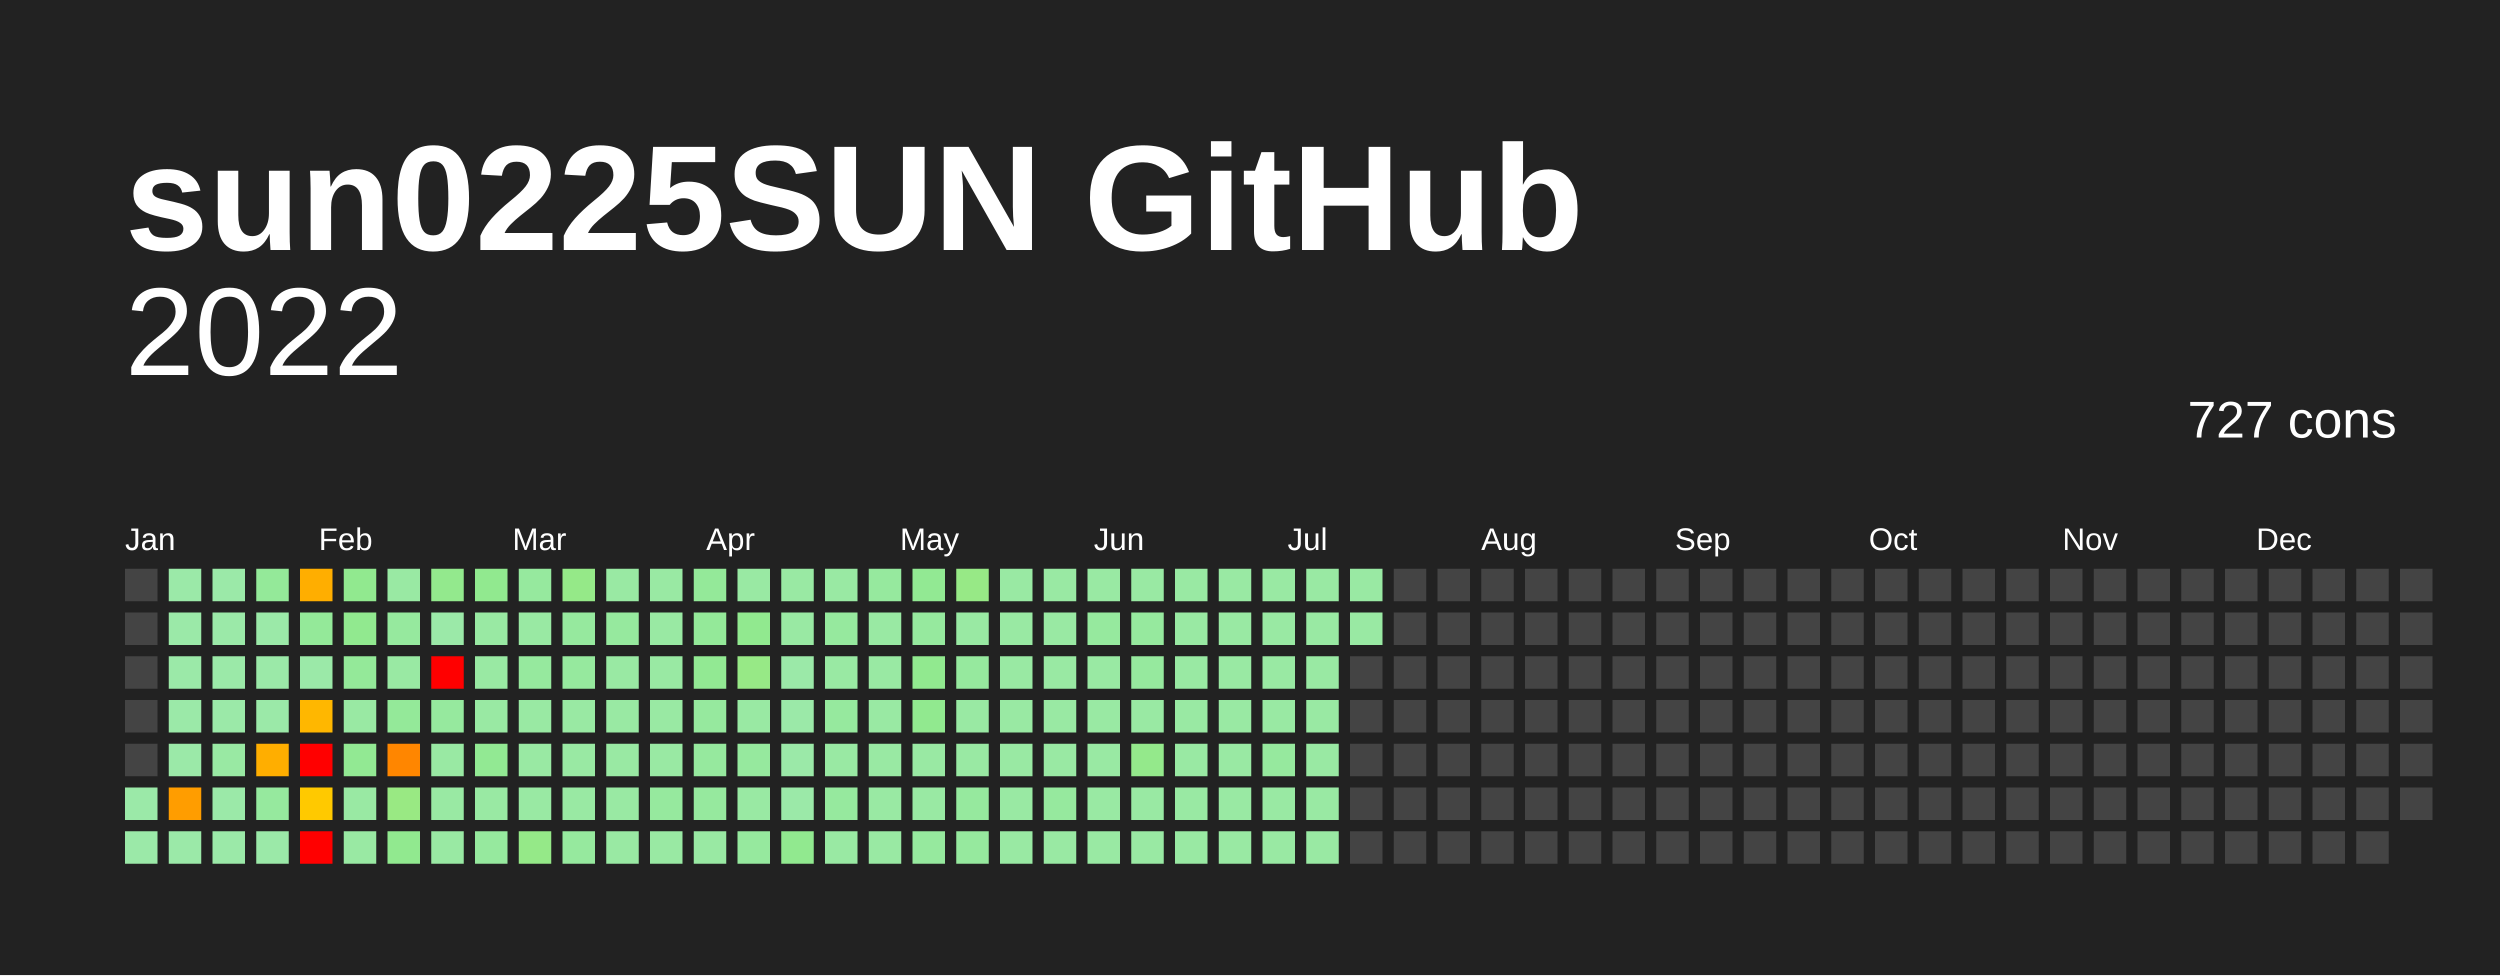
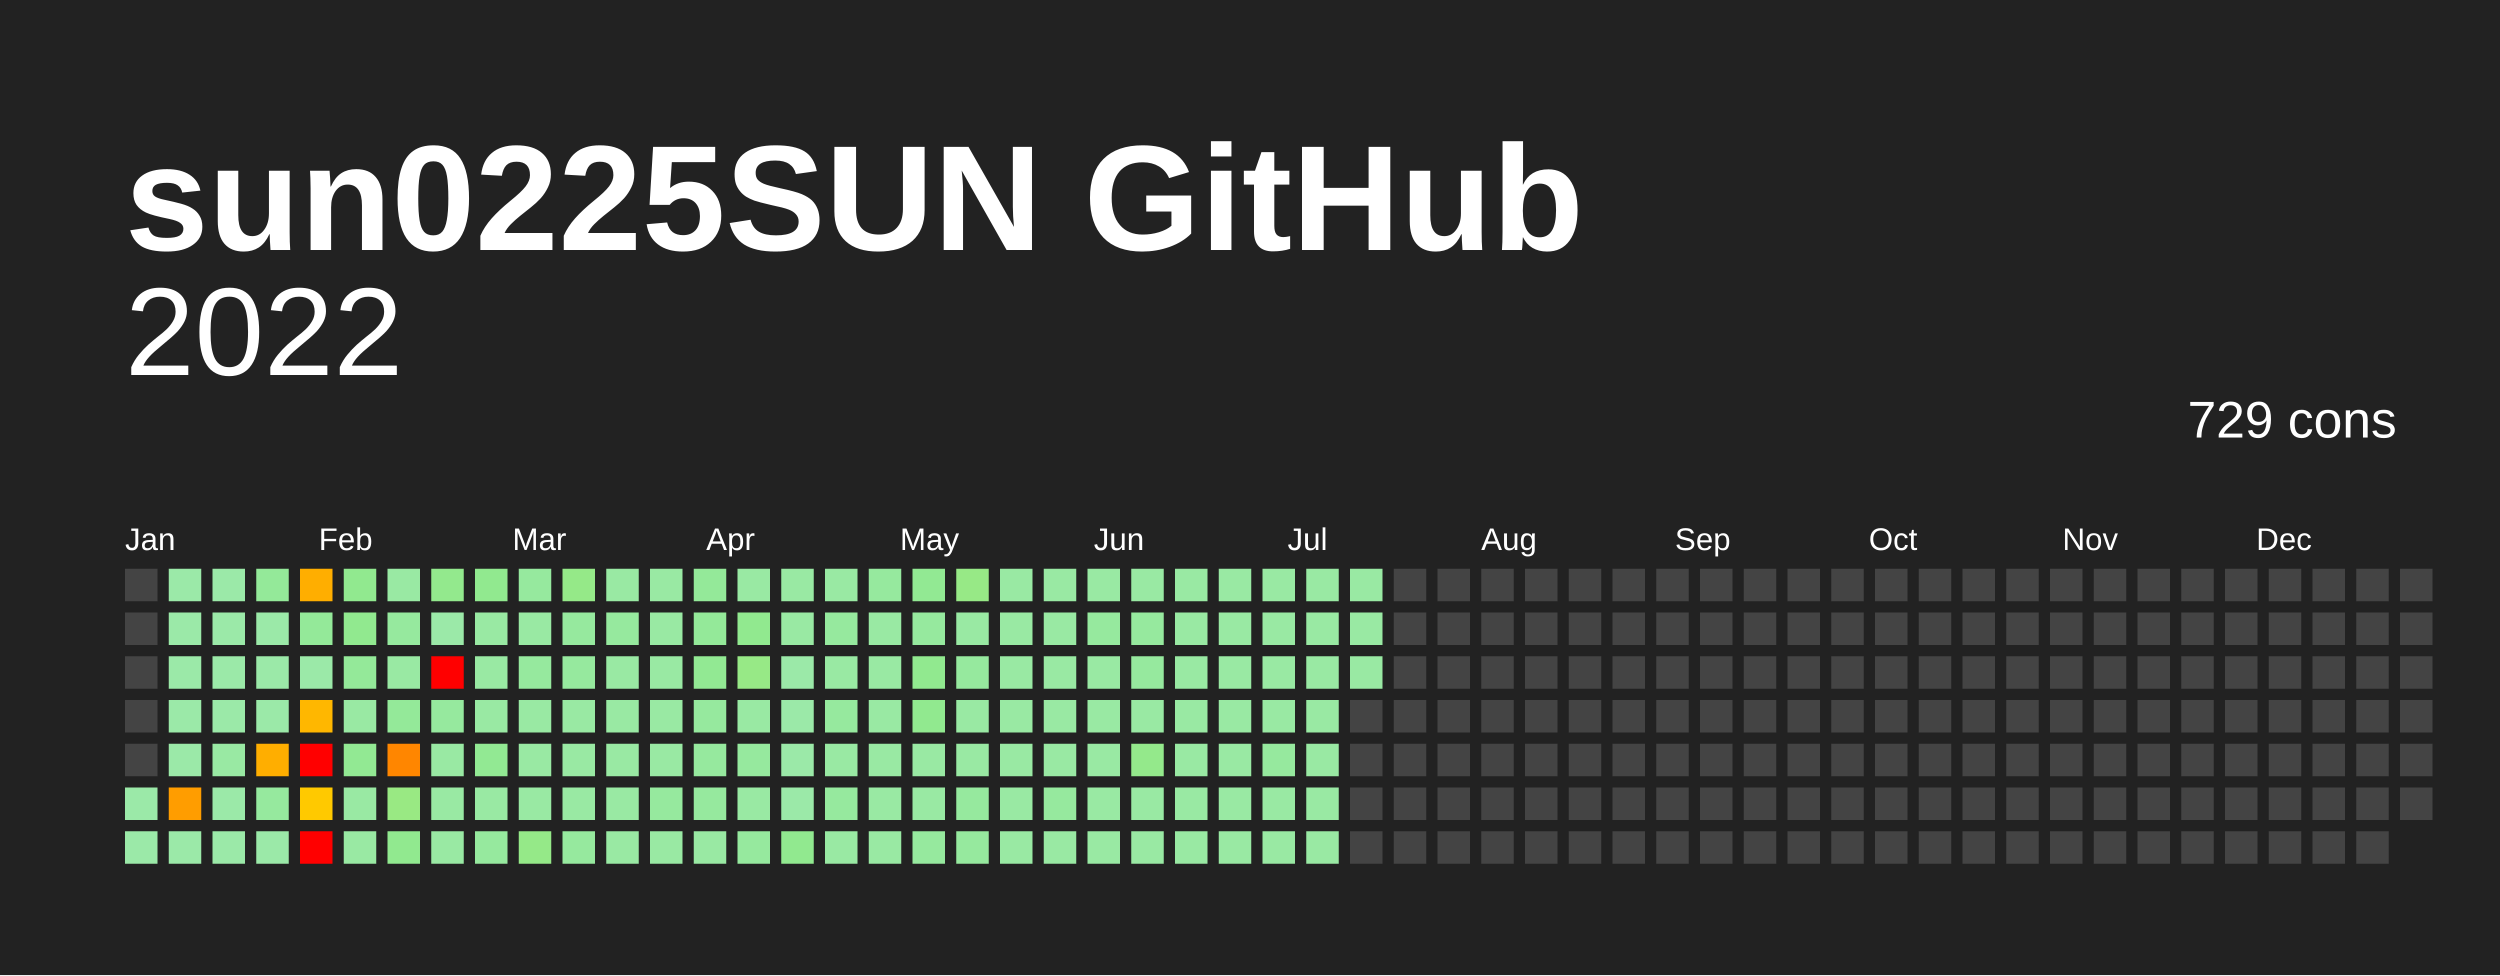
<svg xmlns="http://www.w3.org/2000/svg" baseProfile="full" height="78mm" version="1.1" viewBox="0,0,200,78" width="200mm">
  <defs />
  <rect fill="#222222" height="78" width="200" x="0" y="0" />
  <text fill="#FFFFFF" style="font-size:12px; font-family:Arial; font-weight:bold;" x="10" y="20">sun0225SUN GitHub</text>
  <text alignment-baseline="hanging" fill="#FFFFFF" style="font-size:10.0px; font-family:Arial;" x="10" y="30">2022</text>
-   <text alignment-baseline="hanging" fill="#FFFFFF" style="font-size:4.125px; font-family:Arial;" x="175" y="35">727 cons</text>
+   <text alignment-baseline="hanging" fill="#FFFFFF" style="font-size:4.125px; font-family:Arial;" x="175" y="35">729 cons</text>
  <text fill="#FFFFFF" style="font-size:2.5px; font-family:Arial" x="10.0" y="44">Jan</text>
  <text fill="#FFFFFF" style="font-size:2.5px; font-family:Arial" x="25.5" y="44">Feb</text>
  <text fill="#FFFFFF" style="font-size:2.5px; font-family:Arial" x="41.0" y="44">Mar</text>
  <text fill="#FFFFFF" style="font-size:2.5px; font-family:Arial" x="56.5" y="44">Apr</text>
  <text fill="#FFFFFF" style="font-size:2.5px; font-family:Arial" x="72.0" y="44">May</text>
  <text fill="#FFFFFF" style="font-size:2.5px; font-family:Arial" x="87.5" y="44">Jun</text>
  <text fill="#FFFFFF" style="font-size:2.5px; font-family:Arial" x="103.0" y="44">Jul</text>
  <text fill="#FFFFFF" style="font-size:2.5px; font-family:Arial" x="118.5" y="44">Aug</text>
  <text fill="#FFFFFF" style="font-size:2.5px; font-family:Arial" x="134.0" y="44">Sep</text>
  <text fill="#FFFFFF" style="font-size:2.5px; font-family:Arial" x="149.5" y="44">Oct</text>
  <text fill="#FFFFFF" style="font-size:2.5px; font-family:Arial" x="165.0" y="44">Nov</text>
  <text fill="#FFFFFF" style="font-size:2.5px; font-family:Arial" x="180.5" y="44">Dec</text>
  <rect fill="#444444" height="2.6" width="2.6" x="10.0" y="45.5" />
  <rect fill="#444444" height="2.6" width="2.6" x="10.0" y="49.0" />
  <rect fill="#444444" height="2.6" width="2.6" x="10.0" y="52.5" />
  <rect fill="#444444" height="2.6" width="2.6" x="10.0" y="56.0" />
  <rect fill="#444444" height="2.6" width="2.6" x="10.0" y="59.5" />
  <rect fill="#9be9a8" height="2.6" width="2.6" x="10.0" y="63.0" />
  <rect fill="#9be9a8" height="2.6" width="2.6" x="10.0" y="66.5" />
  <rect fill="#9be9a8" height="2.6" width="2.6" x="13.5" y="45.5" />
  <rect fill="#9be9a8" height="2.6" width="2.6" x="13.5" y="49.0" />
  <rect fill="#9be9a8" height="2.6" width="2.6" x="13.5" y="52.5" />
  <rect fill="#9be9a8" height="2.6" width="2.6" x="13.5" y="56.0" />
  <rect fill="#9be9a8" height="2.6" width="2.6" x="13.5" y="59.5" />
  <rect fill="#ff9d00" height="2.6" width="2.6" x="13.5" y="63.0" />
  <rect fill="#9be9a8" height="2.6" width="2.6" x="13.5" y="66.5" />
  <rect fill="#9be9a8" height="2.6" width="2.6" x="17.0" y="45.5" />
  <rect fill="#9be9a8" height="2.6" width="2.6" x="17.0" y="49.0" />
  <rect fill="#9be9a8" height="2.6" width="2.6" x="17.0" y="52.5" />
  <rect fill="#9be9a8" height="2.6" width="2.6" x="17.0" y="56.0" />
  <rect fill="#99e9a3" height="2.6" width="2.6" x="17.0" y="59.5" />
  <rect fill="#9be9a8" height="2.6" width="2.6" x="17.0" y="63.0" />
  <rect fill="#9be9a8" height="2.6" width="2.6" x="17.0" y="66.5" />
  <rect fill="#94e999" height="2.6" width="2.6" x="20.5" y="45.5" />
  <rect fill="#9be9a8" height="2.6" width="2.6" x="20.5" y="49.0" />
  <rect fill="#9be9a8" height="2.6" width="2.6" x="20.5" y="52.5" />
  <rect fill="#9be9a8" height="2.6" width="2.6" x="20.5" y="56.0" />
  <rect fill="#ffae00" height="2.6" width="2.6" x="20.5" y="59.5" />
  <rect fill="#96e99e" height="2.6" width="2.6" x="20.5" y="63.0" />
  <rect fill="#9be9a8" height="2.6" width="2.6" x="20.5" y="66.5" />
  <rect fill="#ffae00" height="2.6" width="2.6" x="24.0" y="45.5" />
  <rect fill="#94e999" height="2.6" width="2.6" x="24.0" y="49.0" />
  <rect fill="#9be9a8" height="2.6" width="2.6" x="24.0" y="52.5" />
  <rect fill="#ffb700" height="2.6" width="2.6" x="24.0" y="56.0" />
  <rect fill="red" height="2.6" width="2.6" x="24.0" y="59.5" />
  <rect fill="#ffc900" height="2.6" width="2.6" x="24.0" y="63.0" />
  <rect fill="red" height="2.6" width="2.6" x="24.0" y="66.5" />
  <rect fill="#91e98f" height="2.6" width="2.6" x="27.5" y="45.5" />
  <rect fill="#91e98f" height="2.6" width="2.6" x="27.5" y="49.0" />
  <rect fill="#94e999" height="2.6" width="2.6" x="27.5" y="52.5" />
  <rect fill="#99e9a3" height="2.6" width="2.6" x="27.5" y="56.0" />
  <rect fill="#92e993" height="2.6" width="2.6" x="27.5" y="59.5" />
  <rect fill="#99e9a3" height="2.6" width="2.6" x="27.5" y="63.0" />
  <rect fill="#99e9a3" height="2.6" width="2.6" x="27.5" y="66.5" />
  <rect fill="#99e9a3" height="2.6" width="2.6" x="31.0" y="45.5" />
  <rect fill="#96e99e" height="2.6" width="2.6" x="31.0" y="49.0" />
  <rect fill="#99e9a3" height="2.6" width="2.6" x="31.0" y="52.5" />
  <rect fill="#94e999" height="2.6" width="2.6" x="31.0" y="56.0" />
  <rect fill="#ff8600" height="2.6" width="2.6" x="31.0" y="59.5" />
  <rect fill="#99e983" height="2.6" width="2.6" x="31.0" y="63.0" />
  <rect fill="#91e98f" height="2.6" width="2.6" x="31.0" y="66.5" />
  <rect fill="#93e98d" height="2.6" width="2.6" x="34.5" y="45.5" />
  <rect fill="#9be9a8" height="2.6" width="2.6" x="34.5" y="49.0" />
  <rect fill="red" height="2.6" width="2.6" x="34.5" y="52.5" />
  <rect fill="#96e99e" height="2.6" width="2.6" x="34.5" y="56.0" />
  <rect fill="#99e9a3" height="2.6" width="2.6" x="34.5" y="59.5" />
  <rect fill="#99e9a3" height="2.6" width="2.6" x="34.5" y="63.0" />
  <rect fill="#99e9a3" height="2.6" width="2.6" x="34.5" y="66.5" />
  <rect fill="#91e98f" height="2.6" width="2.6" x="38.0" y="45.5" />
  <rect fill="#99e9a3" height="2.6" width="2.6" x="38.0" y="49.0" />
  <rect fill="#99e9a3" height="2.6" width="2.6" x="38.0" y="52.5" />
  <rect fill="#99e9a3" height="2.6" width="2.6" x="38.0" y="56.0" />
  <rect fill="#92e993" height="2.6" width="2.6" x="38.0" y="59.5" />
  <rect fill="#99e9a3" height="2.6" width="2.6" x="38.0" y="63.0" />
  <rect fill="#96e99e" height="2.6" width="2.6" x="38.0" y="66.5" />
  <rect fill="#96e99e" height="2.6" width="2.6" x="41.5" y="45.5" />
  <rect fill="#99e9a3" height="2.6" width="2.6" x="41.5" y="49.0" />
  <rect fill="#96e99e" height="2.6" width="2.6" x="41.5" y="52.5" />
  <rect fill="#99e9a3" height="2.6" width="2.6" x="41.5" y="56.0" />
  <rect fill="#99e9a3" height="2.6" width="2.6" x="41.5" y="59.5" />
  <rect fill="#99e9a3" height="2.6" width="2.6" x="41.5" y="63.0" />
  <rect fill="#95e988" height="2.6" width="2.6" x="41.5" y="66.5" />
  <rect fill="#95e988" height="2.6" width="2.6" x="45.0" y="45.5" />
  <rect fill="#96e99e" height="2.6" width="2.6" x="45.0" y="49.0" />
  <rect fill="#96e99e" height="2.6" width="2.6" x="45.0" y="52.5" />
  <rect fill="#99e9a3" height="2.6" width="2.6" x="45.0" y="56.0" />
  <rect fill="#99e9a3" height="2.6" width="2.6" x="45.0" y="59.5" />
  <rect fill="#99e9a3" height="2.6" width="2.6" x="45.0" y="63.0" />
  <rect fill="#96e99e" height="2.6" width="2.6" x="45.0" y="66.5" />
  <rect fill="#99e9a3" height="2.6" width="2.6" x="48.5" y="45.5" />
  <rect fill="#96e99e" height="2.6" width="2.6" x="48.5" y="49.0" />
  <rect fill="#99e9a3" height="2.6" width="2.6" x="48.5" y="52.5" />
  <rect fill="#99e9a3" height="2.6" width="2.6" x="48.5" y="56.0" />
  <rect fill="#99e9a3" height="2.6" width="2.6" x="48.5" y="59.5" />
  <rect fill="#99e9a3" height="2.6" width="2.6" x="48.5" y="63.0" />
  <rect fill="#99e9a3" height="2.6" width="2.6" x="48.5" y="66.5" />
  <rect fill="#99e9a3" height="2.6" width="2.6" x="52.0" y="45.5" />
  <rect fill="#99e9a3" height="2.6" width="2.6" x="52.0" y="49.0" />
  <rect fill="#99e9a3" height="2.6" width="2.6" x="52.0" y="52.5" />
  <rect fill="#99e9a3" height="2.6" width="2.6" x="52.0" y="56.0" />
  <rect fill="#99e9a3" height="2.6" width="2.6" x="52.0" y="59.5" />
  <rect fill="#96e99e" height="2.6" width="2.6" x="52.0" y="63.0" />
  <rect fill="#99e9a3" height="2.6" width="2.6" x="52.0" y="66.5" />
  <rect fill="#94e999" height="2.6" width="2.6" x="55.5" y="45.5" />
  <rect fill="#94e999" height="2.6" width="2.6" x="55.5" y="49.0" />
  <rect fill="#92e993" height="2.6" width="2.6" x="55.5" y="52.5" />
  <rect fill="#96e99e" height="2.6" width="2.6" x="55.5" y="56.0" />
  <rect fill="#96e99e" height="2.6" width="2.6" x="55.5" y="59.5" />
  <rect fill="#96e99e" height="2.6" width="2.6" x="55.5" y="63.0" />
  <rect fill="#99e9a3" height="2.6" width="2.6" x="55.5" y="66.5" />
  <rect fill="#99e9a3" height="2.6" width="2.6" x="59.0" y="45.5" />
  <rect fill="#91e98f" height="2.6" width="2.6" x="59.0" y="49.0" />
  <rect fill="#97e986" height="2.6" width="2.6" x="59.0" y="52.5" />
  <rect fill="#99e9a3" height="2.6" width="2.6" x="59.0" y="56.0" />
  <rect fill="#96e99e" height="2.6" width="2.6" x="59.0" y="59.5" />
  <rect fill="#99e9a3" height="2.6" width="2.6" x="59.0" y="63.0" />
  <rect fill="#96e99e" height="2.6" width="2.6" x="59.0" y="66.5" />
  <rect fill="#99e9a3" height="2.6" width="2.6" x="62.5" y="45.5" />
  <rect fill="#99e9a3" height="2.6" width="2.6" x="62.5" y="49.0" />
  <rect fill="#9be9a8" height="2.6" width="2.6" x="62.5" y="52.5" />
  <rect fill="#9be9a8" height="2.6" width="2.6" x="62.5" y="56.0" />
  <rect fill="#9be9a8" height="2.6" width="2.6" x="62.5" y="59.5" />
  <rect fill="#9be9a8" height="2.6" width="2.6" x="62.5" y="63.0" />
  <rect fill="#91e98f" height="2.6" width="2.6" x="62.5" y="66.5" />
  <rect fill="#99e9a3" height="2.6" width="2.6" x="66.0" y="45.5" />
  <rect fill="#96e99e" height="2.6" width="2.6" x="66.0" y="49.0" />
  <rect fill="#99e9a3" height="2.6" width="2.6" x="66.0" y="52.5" />
  <rect fill="#96e99e" height="2.6" width="2.6" x="66.0" y="56.0" />
  <rect fill="#99e9a3" height="2.6" width="2.6" x="66.0" y="59.5" />
  <rect fill="#96e99e" height="2.6" width="2.6" x="66.0" y="63.0" />
  <rect fill="#99e9a3" height="2.6" width="2.6" x="66.0" y="66.5" />
  <rect fill="#96e99e" height="2.6" width="2.6" x="69.5" y="45.5" />
  <rect fill="#99e9a3" height="2.6" width="2.6" x="69.5" y="49.0" />
  <rect fill="#99e9a3" height="2.6" width="2.6" x="69.5" y="52.5" />
  <rect fill="#99e9a3" height="2.6" width="2.6" x="69.5" y="56.0" />
  <rect fill="#99e9a3" height="2.6" width="2.6" x="69.5" y="59.5" />
  <rect fill="#99e9a3" height="2.6" width="2.6" x="69.5" y="63.0" />
  <rect fill="#99e9a3" height="2.6" width="2.6" x="69.5" y="66.5" />
  <rect fill="#92e993" height="2.6" width="2.6" x="73.0" y="45.5" />
  <rect fill="#96e99e" height="2.6" width="2.6" x="73.0" y="49.0" />
  <rect fill="#91e98f" height="2.6" width="2.6" x="73.0" y="52.5" />
  <rect fill="#91e98f" height="2.6" width="2.6" x="73.0" y="56.0" />
  <rect fill="#99e9a3" height="2.6" width="2.6" x="73.0" y="59.5" />
  <rect fill="#99e9a3" height="2.6" width="2.6" x="73.0" y="63.0" />
  <rect fill="#96e99e" height="2.6" width="2.6" x="73.0" y="66.5" />
  <rect fill="#97e986" height="2.6" width="2.6" x="76.5" y="45.5" />
  <rect fill="#99e9a3" height="2.6" width="2.6" x="76.5" y="49.0" />
  <rect fill="#96e99e" height="2.6" width="2.6" x="76.5" y="52.5" />
  <rect fill="#99e9a3" height="2.6" width="2.6" x="76.5" y="56.0" />
  <rect fill="#99e9a3" height="2.6" width="2.6" x="76.5" y="59.5" />
  <rect fill="#96e99e" height="2.6" width="2.6" x="76.5" y="63.0" />
  <rect fill="#96e99e" height="2.6" width="2.6" x="76.5" y="66.5" />
  <rect fill="#99e9a3" height="2.6" width="2.6" x="80.0" y="45.5" />
  <rect fill="#99e9a3" height="2.6" width="2.6" x="80.0" y="49.0" />
  <rect fill="#99e9a3" height="2.6" width="2.6" x="80.0" y="52.5" />
  <rect fill="#99e9a3" height="2.6" width="2.6" x="80.0" y="56.0" />
  <rect fill="#99e9a3" height="2.6" width="2.6" x="80.0" y="59.5" />
  <rect fill="#99e9a3" height="2.6" width="2.6" x="80.0" y="63.0" />
  <rect fill="#99e9a3" height="2.6" width="2.6" x="80.0" y="66.5" />
  <rect fill="#99e9a3" height="2.6" width="2.6" x="83.5" y="45.5" />
  <rect fill="#99e9a3" height="2.6" width="2.6" x="83.5" y="49.0" />
  <rect fill="#99e9a3" height="2.6" width="2.6" x="83.5" y="52.5" />
  <rect fill="#99e9a3" height="2.6" width="2.6" x="83.5" y="56.0" />
  <rect fill="#99e9a3" height="2.6" width="2.6" x="83.5" y="59.5" />
  <rect fill="#96e99e" height="2.6" width="2.6" x="83.5" y="63.0" />
  <rect fill="#99e9a3" height="2.6" width="2.6" x="83.5" y="66.5" />
  <rect fill="#99e9a3" height="2.6" width="2.6" x="87.0" y="45.5" />
  <rect fill="#96e99e" height="2.6" width="2.6" x="87.0" y="49.0" />
  <rect fill="#99e9a3" height="2.6" width="2.6" x="87.0" y="52.5" />
  <rect fill="#99e9a3" height="2.6" width="2.6" x="87.0" y="56.0" />
  <rect fill="#99e9a3" height="2.6" width="2.6" x="87.0" y="59.5" />
  <rect fill="#99e9a3" height="2.6" width="2.6" x="87.0" y="63.0" />
  <rect fill="#99e9a3" height="2.6" width="2.6" x="87.0" y="66.5" />
  <rect fill="#99e9a3" height="2.6" width="2.6" x="90.5" y="45.5" />
  <rect fill="#96e99e" height="2.6" width="2.6" x="90.5" y="49.0" />
  <rect fill="#96e99e" height="2.6" width="2.6" x="90.5" y="52.5" />
  <rect fill="#99e9a3" height="2.6" width="2.6" x="90.5" y="56.0" />
  <rect fill="#94e98b" height="2.6" width="2.6" x="90.5" y="59.5" />
  <rect fill="#99e9a3" height="2.6" width="2.6" x="90.5" y="63.0" />
  <rect fill="#99e9a3" height="2.6" width="2.6" x="90.5" y="66.5" />
  <rect fill="#99e9a3" height="2.6" width="2.6" x="94.0" y="45.5" />
  <rect fill="#99e9a3" height="2.6" width="2.6" x="94.0" y="49.0" />
  <rect fill="#99e9a3" height="2.6" width="2.6" x="94.0" y="52.5" />
  <rect fill="#99e9a3" height="2.6" width="2.6" x="94.0" y="56.0" />
  <rect fill="#99e9a3" height="2.6" width="2.6" x="94.0" y="59.5" />
  <rect fill="#99e9a3" height="2.6" width="2.6" x="94.0" y="63.0" />
  <rect fill="#99e9a3" height="2.6" width="2.6" x="94.0" y="66.5" />
  <rect fill="#99e9a3" height="2.6" width="2.6" x="97.5" y="45.5" />
  <rect fill="#99e9a3" height="2.6" width="2.6" x="97.5" y="49.0" />
  <rect fill="#99e9a3" height="2.6" width="2.6" x="97.5" y="52.5" />
  <rect fill="#99e9a3" height="2.6" width="2.6" x="97.5" y="56.0" />
  <rect fill="#99e9a3" height="2.6" width="2.6" x="97.5" y="59.5" />
  <rect fill="#99e9a3" height="2.6" width="2.6" x="97.5" y="63.0" />
  <rect fill="#99e9a3" height="2.6" width="2.6" x="97.5" y="66.5" />
  <rect fill="#99e9a3" height="2.6" width="2.6" x="101.0" y="45.5" />
  <rect fill="#99e9a3" height="2.6" width="2.6" x="101.0" y="49.0" />
  <rect fill="#99e9a3" height="2.6" width="2.6" x="101.0" y="52.5" />
  <rect fill="#99e9a3" height="2.6" width="2.6" x="101.0" y="56.0" />
  <rect fill="#96e99e" height="2.6" width="2.6" x="101.0" y="59.5" />
  <rect fill="#99e9a3" height="2.6" width="2.6" x="101.0" y="63.0" />
  <rect fill="#99e9a3" height="2.6" width="2.6" x="101.0" y="66.5" />
  <rect fill="#99e9a3" height="2.6" width="2.6" x="104.5" y="45.5" />
  <rect fill="#99e9a3" height="2.6" width="2.6" x="104.5" y="49.0" />
  <rect fill="#99e9a3" height="2.6" width="2.6" x="104.5" y="52.5" />
  <rect fill="#99e9a3" height="2.6" width="2.6" x="104.5" y="56.0" />
  <rect fill="#99e9a3" height="2.6" width="2.6" x="104.5" y="59.5" />
  <rect fill="#99e9a3" height="2.6" width="2.6" x="104.5" y="63.0" />
  <rect fill="#99e9a3" height="2.6" width="2.6" x="104.5" y="66.5" />
  <rect fill="#99e9a3" height="2.6" width="2.6" x="108.0" y="45.5" />
  <rect fill="#99e9a3" height="2.6" width="2.6" x="108.0" y="49.0" />
-   <rect fill="#444444" height="2.6" width="2.6" x="108.0" y="52.5" />
+   <rect fill="#99e9a3" height="2.6" width="2.6" x="108.0" y="52.5" />
  <rect fill="#444444" height="2.6" width="2.6" x="108.0" y="56.0" />
  <rect fill="#444444" height="2.6" width="2.6" x="108.0" y="59.5" />
  <rect fill="#444444" height="2.6" width="2.6" x="108.0" y="63.0" />
  <rect fill="#444444" height="2.6" width="2.6" x="108.0" y="66.5" />
  <rect fill="#444444" height="2.6" width="2.6" x="111.5" y="45.5" />
  <rect fill="#444444" height="2.6" width="2.6" x="111.5" y="49.0" />
  <rect fill="#444444" height="2.6" width="2.6" x="111.5" y="52.5" />
  <rect fill="#444444" height="2.6" width="2.6" x="111.5" y="56.0" />
  <rect fill="#444444" height="2.6" width="2.6" x="111.5" y="59.5" />
  <rect fill="#444444" height="2.6" width="2.6" x="111.5" y="63.0" />
  <rect fill="#444444" height="2.6" width="2.6" x="111.5" y="66.5" />
  <rect fill="#444444" height="2.6" width="2.6" x="115.0" y="45.5" />
  <rect fill="#444444" height="2.6" width="2.6" x="115.0" y="49.0" />
  <rect fill="#444444" height="2.6" width="2.6" x="115.0" y="52.5" />
  <rect fill="#444444" height="2.6" width="2.6" x="115.0" y="56.0" />
  <rect fill="#444444" height="2.6" width="2.6" x="115.0" y="59.5" />
  <rect fill="#444444" height="2.6" width="2.6" x="115.0" y="63.0" />
  <rect fill="#444444" height="2.6" width="2.6" x="115.0" y="66.5" />
  <rect fill="#444444" height="2.6" width="2.6" x="118.5" y="45.5" />
  <rect fill="#444444" height="2.6" width="2.6" x="118.5" y="49.0" />
  <rect fill="#444444" height="2.6" width="2.6" x="118.5" y="52.5" />
  <rect fill="#444444" height="2.6" width="2.6" x="118.5" y="56.0" />
  <rect fill="#444444" height="2.6" width="2.6" x="118.5" y="59.5" />
  <rect fill="#444444" height="2.6" width="2.6" x="118.5" y="63.0" />
  <rect fill="#444444" height="2.6" width="2.6" x="118.5" y="66.5" />
  <rect fill="#444444" height="2.6" width="2.6" x="122.0" y="45.5" />
  <rect fill="#444444" height="2.6" width="2.6" x="122.0" y="49.0" />
  <rect fill="#444444" height="2.6" width="2.6" x="122.0" y="52.5" />
  <rect fill="#444444" height="2.6" width="2.6" x="122.0" y="56.0" />
  <rect fill="#444444" height="2.6" width="2.6" x="122.0" y="59.5" />
  <rect fill="#444444" height="2.6" width="2.6" x="122.0" y="63.0" />
  <rect fill="#444444" height="2.6" width="2.6" x="122.0" y="66.5" />
  <rect fill="#444444" height="2.6" width="2.6" x="125.5" y="45.5" />
  <rect fill="#444444" height="2.6" width="2.6" x="125.5" y="49.0" />
  <rect fill="#444444" height="2.6" width="2.6" x="125.5" y="52.5" />
  <rect fill="#444444" height="2.6" width="2.6" x="125.5" y="56.0" />
  <rect fill="#444444" height="2.6" width="2.6" x="125.5" y="59.5" />
  <rect fill="#444444" height="2.6" width="2.6" x="125.5" y="63.0" />
  <rect fill="#444444" height="2.6" width="2.6" x="125.5" y="66.5" />
  <rect fill="#444444" height="2.6" width="2.6" x="129.0" y="45.5" />
  <rect fill="#444444" height="2.6" width="2.6" x="129.0" y="49.0" />
  <rect fill="#444444" height="2.6" width="2.6" x="129.0" y="52.5" />
  <rect fill="#444444" height="2.6" width="2.6" x="129.0" y="56.0" />
  <rect fill="#444444" height="2.6" width="2.6" x="129.0" y="59.5" />
  <rect fill="#444444" height="2.6" width="2.6" x="129.0" y="63.0" />
  <rect fill="#444444" height="2.6" width="2.6" x="129.0" y="66.5" />
  <rect fill="#444444" height="2.6" width="2.6" x="132.5" y="45.5" />
  <rect fill="#444444" height="2.6" width="2.6" x="132.5" y="49.0" />
  <rect fill="#444444" height="2.6" width="2.6" x="132.5" y="52.5" />
  <rect fill="#444444" height="2.6" width="2.6" x="132.5" y="56.0" />
  <rect fill="#444444" height="2.6" width="2.6" x="132.5" y="59.5" />
  <rect fill="#444444" height="2.6" width="2.6" x="132.5" y="63.0" />
  <rect fill="#444444" height="2.6" width="2.6" x="132.5" y="66.5" />
  <rect fill="#444444" height="2.6" width="2.6" x="136.0" y="45.5" />
  <rect fill="#444444" height="2.6" width="2.6" x="136.0" y="49.0" />
  <rect fill="#444444" height="2.6" width="2.6" x="136.0" y="52.5" />
  <rect fill="#444444" height="2.6" width="2.6" x="136.0" y="56.0" />
  <rect fill="#444444" height="2.6" width="2.6" x="136.0" y="59.5" />
  <rect fill="#444444" height="2.6" width="2.6" x="136.0" y="63.0" />
  <rect fill="#444444" height="2.6" width="2.6" x="136.0" y="66.5" />
  <rect fill="#444444" height="2.6" width="2.6" x="139.5" y="45.5" />
  <rect fill="#444444" height="2.6" width="2.6" x="139.5" y="49.0" />
  <rect fill="#444444" height="2.6" width="2.6" x="139.5" y="52.5" />
  <rect fill="#444444" height="2.6" width="2.6" x="139.5" y="56.0" />
  <rect fill="#444444" height="2.6" width="2.6" x="139.5" y="59.5" />
  <rect fill="#444444" height="2.6" width="2.6" x="139.5" y="63.0" />
  <rect fill="#444444" height="2.6" width="2.6" x="139.5" y="66.5" />
  <rect fill="#444444" height="2.6" width="2.6" x="143.0" y="45.5" />
  <rect fill="#444444" height="2.6" width="2.6" x="143.0" y="49.0" />
  <rect fill="#444444" height="2.6" width="2.6" x="143.0" y="52.5" />
  <rect fill="#444444" height="2.6" width="2.6" x="143.0" y="56.0" />
  <rect fill="#444444" height="2.6" width="2.6" x="143.0" y="59.5" />
  <rect fill="#444444" height="2.6" width="2.6" x="143.0" y="63.0" />
  <rect fill="#444444" height="2.6" width="2.6" x="143.0" y="66.5" />
  <rect fill="#444444" height="2.6" width="2.6" x="146.5" y="45.5" />
  <rect fill="#444444" height="2.6" width="2.6" x="146.5" y="49.0" />
  <rect fill="#444444" height="2.6" width="2.6" x="146.5" y="52.5" />
  <rect fill="#444444" height="2.6" width="2.6" x="146.5" y="56.0" />
  <rect fill="#444444" height="2.6" width="2.6" x="146.5" y="59.5" />
  <rect fill="#444444" height="2.6" width="2.6" x="146.5" y="63.0" />
  <rect fill="#444444" height="2.6" width="2.6" x="146.5" y="66.5" />
  <rect fill="#444444" height="2.6" width="2.6" x="150.0" y="45.5" />
  <rect fill="#444444" height="2.6" width="2.6" x="150.0" y="49.0" />
  <rect fill="#444444" height="2.6" width="2.6" x="150.0" y="52.5" />
  <rect fill="#444444" height="2.6" width="2.6" x="150.0" y="56.0" />
  <rect fill="#444444" height="2.6" width="2.6" x="150.0" y="59.5" />
  <rect fill="#444444" height="2.6" width="2.6" x="150.0" y="63.0" />
  <rect fill="#444444" height="2.6" width="2.6" x="150.0" y="66.5" />
  <rect fill="#444444" height="2.6" width="2.6" x="153.5" y="45.5" />
  <rect fill="#444444" height="2.6" width="2.6" x="153.5" y="49.0" />
  <rect fill="#444444" height="2.6" width="2.6" x="153.5" y="52.5" />
  <rect fill="#444444" height="2.6" width="2.6" x="153.5" y="56.0" />
  <rect fill="#444444" height="2.6" width="2.6" x="153.5" y="59.5" />
  <rect fill="#444444" height="2.6" width="2.6" x="153.5" y="63.0" />
  <rect fill="#444444" height="2.6" width="2.6" x="153.5" y="66.5" />
  <rect fill="#444444" height="2.6" width="2.6" x="157.0" y="45.5" />
  <rect fill="#444444" height="2.6" width="2.6" x="157.0" y="49.0" />
  <rect fill="#444444" height="2.6" width="2.6" x="157.0" y="52.5" />
  <rect fill="#444444" height="2.6" width="2.6" x="157.0" y="56.0" />
  <rect fill="#444444" height="2.6" width="2.6" x="157.0" y="59.5" />
  <rect fill="#444444" height="2.6" width="2.6" x="157.0" y="63.0" />
  <rect fill="#444444" height="2.6" width="2.6" x="157.0" y="66.5" />
  <rect fill="#444444" height="2.6" width="2.6" x="160.5" y="45.5" />
  <rect fill="#444444" height="2.6" width="2.6" x="160.5" y="49.0" />
  <rect fill="#444444" height="2.6" width="2.6" x="160.5" y="52.5" />
  <rect fill="#444444" height="2.6" width="2.6" x="160.5" y="56.0" />
  <rect fill="#444444" height="2.6" width="2.6" x="160.5" y="59.5" />
  <rect fill="#444444" height="2.6" width="2.6" x="160.5" y="63.0" />
  <rect fill="#444444" height="2.6" width="2.6" x="160.5" y="66.5" />
  <rect fill="#444444" height="2.6" width="2.6" x="164.0" y="45.5" />
  <rect fill="#444444" height="2.6" width="2.6" x="164.0" y="49.0" />
  <rect fill="#444444" height="2.6" width="2.6" x="164.0" y="52.5" />
  <rect fill="#444444" height="2.6" width="2.6" x="164.0" y="56.0" />
  <rect fill="#444444" height="2.6" width="2.6" x="164.0" y="59.5" />
  <rect fill="#444444" height="2.6" width="2.6" x="164.0" y="63.0" />
  <rect fill="#444444" height="2.6" width="2.6" x="164.0" y="66.5" />
  <rect fill="#444444" height="2.6" width="2.6" x="167.5" y="45.5" />
  <rect fill="#444444" height="2.6" width="2.6" x="167.5" y="49.0" />
  <rect fill="#444444" height="2.6" width="2.6" x="167.5" y="52.5" />
  <rect fill="#444444" height="2.6" width="2.6" x="167.5" y="56.0" />
  <rect fill="#444444" height="2.6" width="2.6" x="167.5" y="59.5" />
  <rect fill="#444444" height="2.6" width="2.6" x="167.5" y="63.0" />
  <rect fill="#444444" height="2.6" width="2.6" x="167.5" y="66.5" />
  <rect fill="#444444" height="2.6" width="2.6" x="171.0" y="45.5" />
  <rect fill="#444444" height="2.6" width="2.6" x="171.0" y="49.0" />
  <rect fill="#444444" height="2.6" width="2.6" x="171.0" y="52.5" />
  <rect fill="#444444" height="2.6" width="2.6" x="171.0" y="56.0" />
  <rect fill="#444444" height="2.6" width="2.6" x="171.0" y="59.5" />
  <rect fill="#444444" height="2.6" width="2.6" x="171.0" y="63.0" />
  <rect fill="#444444" height="2.6" width="2.6" x="171.0" y="66.5" />
  <rect fill="#444444" height="2.6" width="2.6" x="174.5" y="45.5" />
  <rect fill="#444444" height="2.6" width="2.6" x="174.5" y="49.0" />
  <rect fill="#444444" height="2.6" width="2.6" x="174.5" y="52.5" />
  <rect fill="#444444" height="2.6" width="2.6" x="174.5" y="56.0" />
  <rect fill="#444444" height="2.6" width="2.6" x="174.5" y="59.5" />
  <rect fill="#444444" height="2.6" width="2.6" x="174.5" y="63.0" />
  <rect fill="#444444" height="2.6" width="2.6" x="174.5" y="66.5" />
  <rect fill="#444444" height="2.6" width="2.6" x="178.0" y="45.5" />
  <rect fill="#444444" height="2.6" width="2.6" x="178.0" y="49.0" />
  <rect fill="#444444" height="2.6" width="2.6" x="178.0" y="52.5" />
  <rect fill="#444444" height="2.6" width="2.6" x="178.0" y="56.0" />
  <rect fill="#444444" height="2.6" width="2.6" x="178.0" y="59.5" />
  <rect fill="#444444" height="2.6" width="2.6" x="178.0" y="63.0" />
  <rect fill="#444444" height="2.6" width="2.6" x="178.0" y="66.5" />
  <rect fill="#444444" height="2.6" width="2.6" x="181.5" y="45.5" />
  <rect fill="#444444" height="2.6" width="2.6" x="181.5" y="49.0" />
  <rect fill="#444444" height="2.6" width="2.6" x="181.5" y="52.5" />
  <rect fill="#444444" height="2.6" width="2.6" x="181.5" y="56.0" />
  <rect fill="#444444" height="2.6" width="2.6" x="181.5" y="59.5" />
  <rect fill="#444444" height="2.6" width="2.6" x="181.5" y="63.0" />
  <rect fill="#444444" height="2.6" width="2.6" x="181.5" y="66.5" />
  <rect fill="#444444" height="2.6" width="2.6" x="185.0" y="45.5" />
  <rect fill="#444444" height="2.6" width="2.6" x="185.0" y="49.0" />
  <rect fill="#444444" height="2.6" width="2.6" x="185.0" y="52.5" />
  <rect fill="#444444" height="2.6" width="2.6" x="185.0" y="56.0" />
  <rect fill="#444444" height="2.6" width="2.6" x="185.0" y="59.5" />
  <rect fill="#444444" height="2.6" width="2.6" x="185.0" y="63.0" />
  <rect fill="#444444" height="2.6" width="2.6" x="185.0" y="66.5" />
  <rect fill="#444444" height="2.6" width="2.6" x="188.5" y="45.5" />
  <rect fill="#444444" height="2.6" width="2.6" x="188.5" y="49.0" />
  <rect fill="#444444" height="2.6" width="2.6" x="188.5" y="52.5" />
  <rect fill="#444444" height="2.6" width="2.6" x="188.5" y="56.0" />
  <rect fill="#444444" height="2.6" width="2.6" x="188.5" y="59.5" />
  <rect fill="#444444" height="2.6" width="2.6" x="188.5" y="63.0" />
  <rect fill="#444444" height="2.6" width="2.6" x="188.5" y="66.5" />
  <rect fill="#444444" height="2.6" width="2.6" x="192.0" y="45.5" />
  <rect fill="#444444" height="2.6" width="2.6" x="192.0" y="49.0" />
  <rect fill="#444444" height="2.6" width="2.6" x="192.0" y="52.5" />
  <rect fill="#444444" height="2.6" width="2.6" x="192.0" y="56.0" />
  <rect fill="#444444" height="2.6" width="2.6" x="192.0" y="59.5" />
  <rect fill="#444444" height="2.6" width="2.6" x="192.0" y="63.0" />
</svg>
